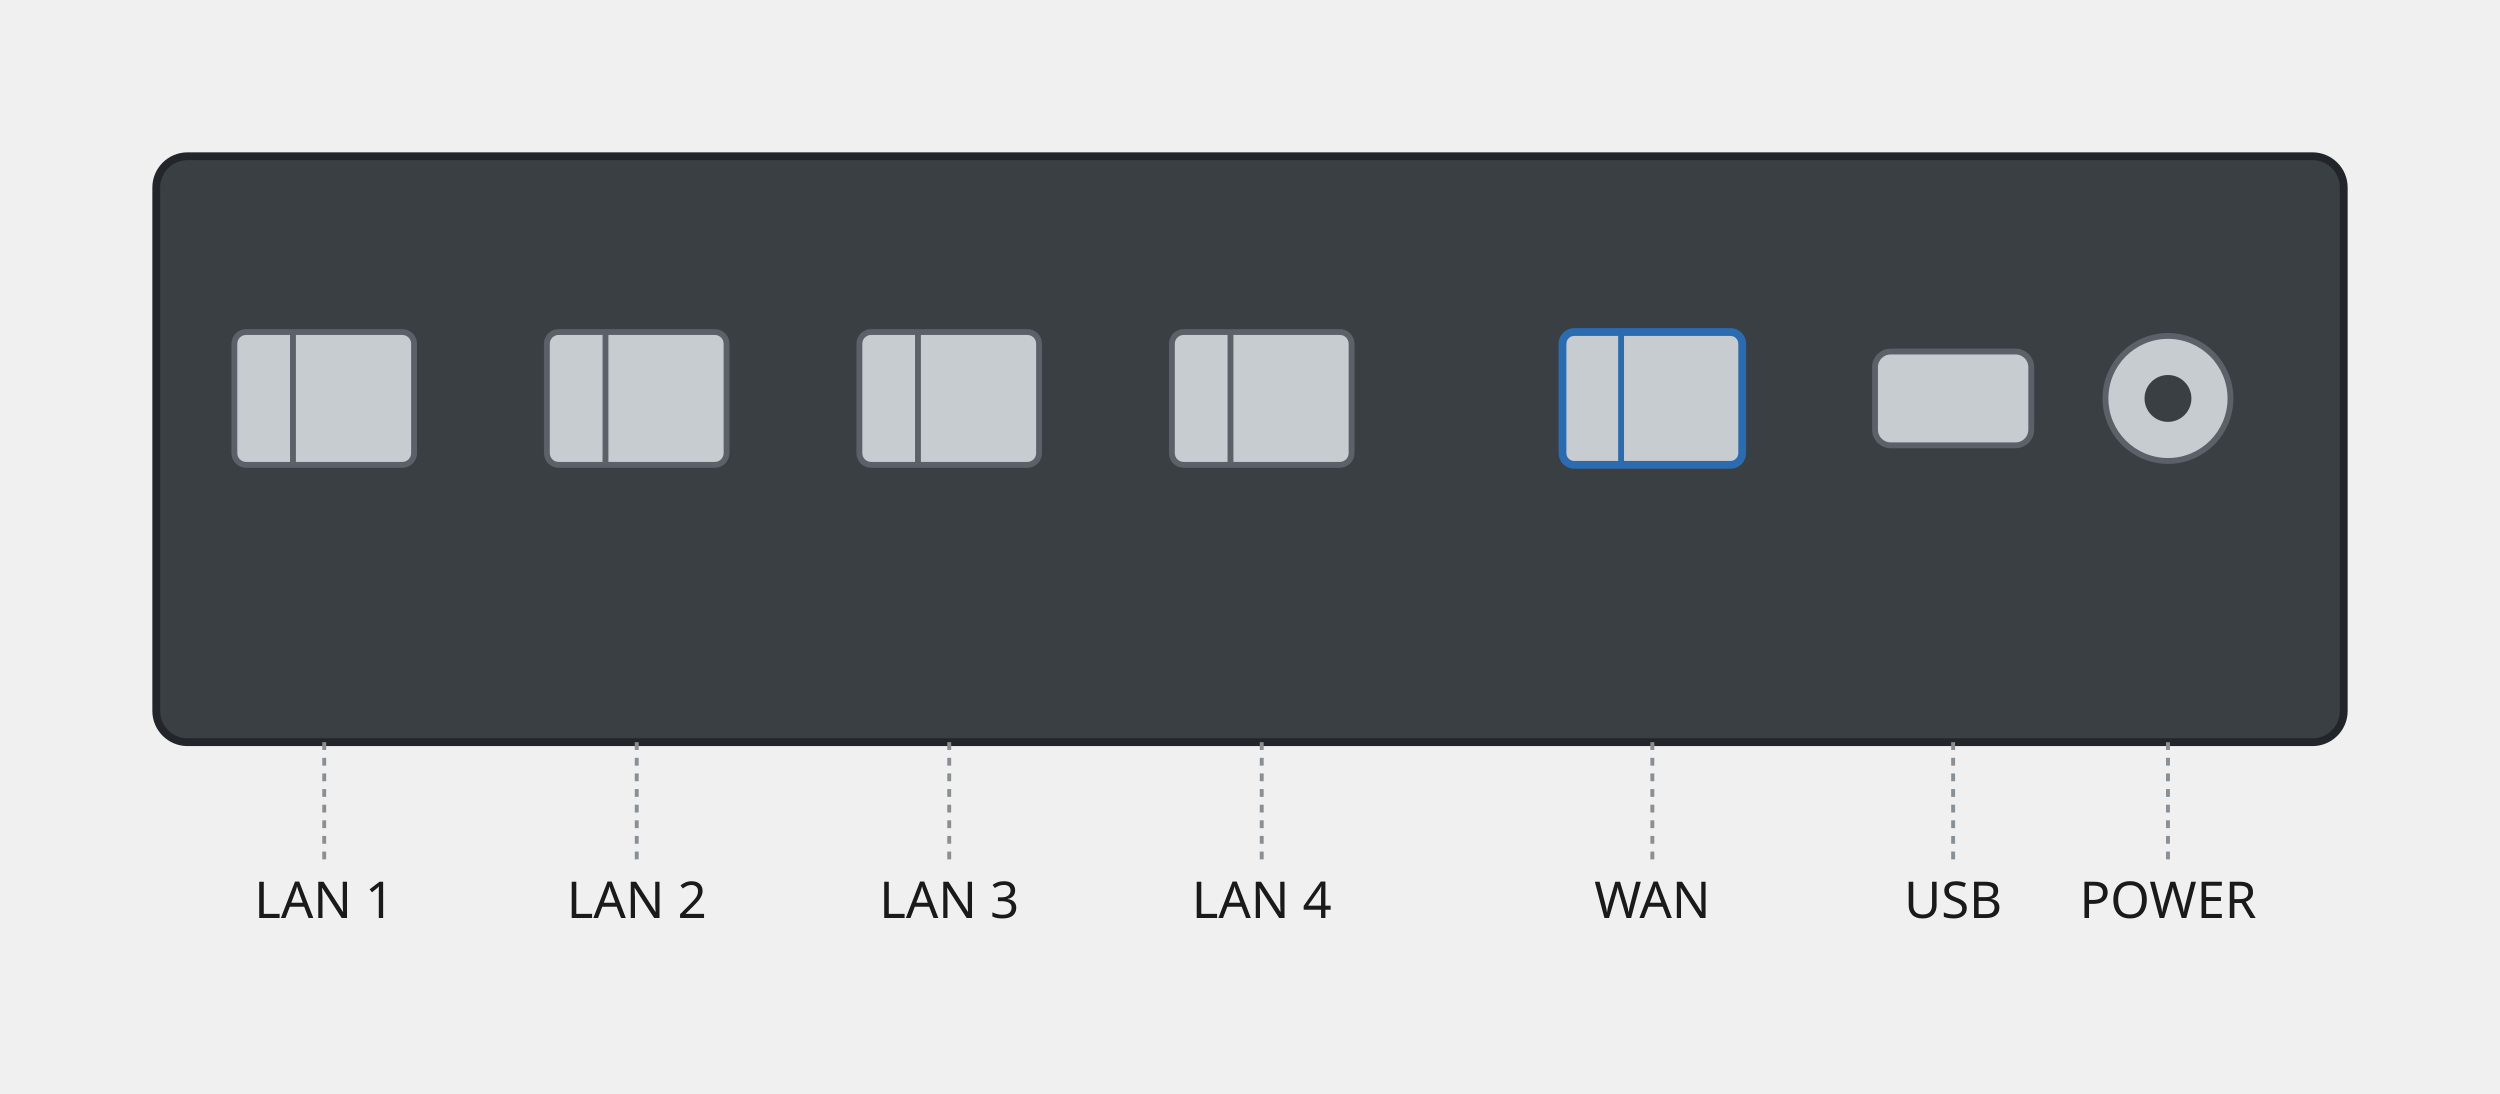
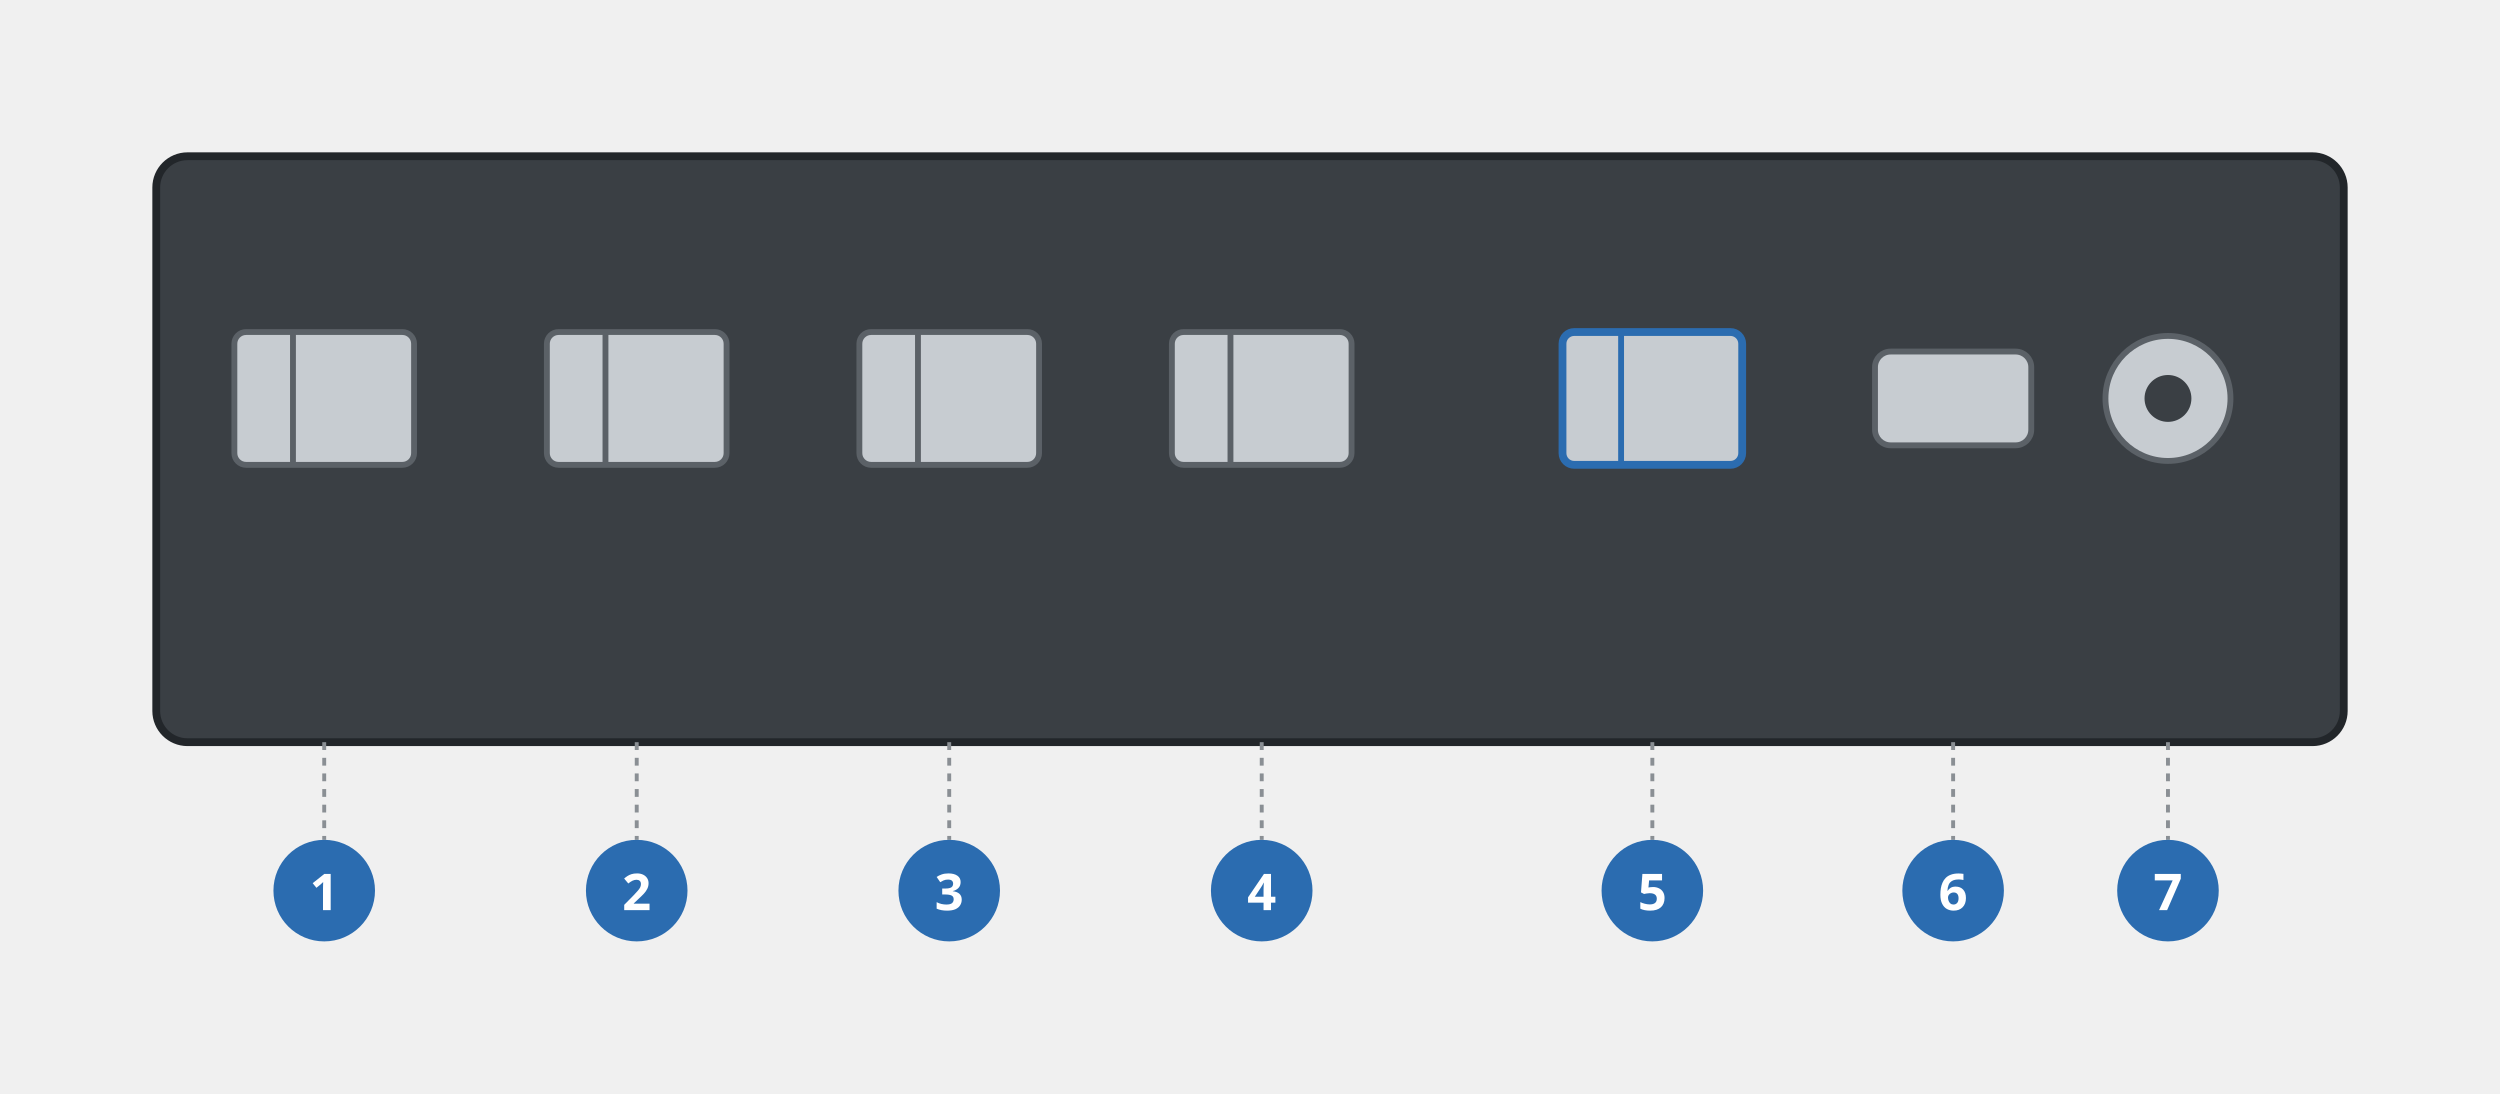
<svg xmlns="http://www.w3.org/2000/svg" viewBox="0 0 640 280" width="640" height="280" role="img" aria-labelledby="example-product-rear-title">
  <rect x="40" y="40" width="560" height="150" rx="8" fill="#3a3f44" />
  <rect x="40" y="40" width="560" height="150" rx="8" fill="none" stroke="#22262a" stroke-width="2" />
  <g fill="#c7ccd1" stroke="#5b6167" stroke-width="1.5">
    <rect x="60" y="85" width="46" height="34" rx="3" />
    <rect x="140" y="85" width="46" height="34" rx="3" />
    <rect x="220" y="85" width="46" height="34" rx="3" />
    <rect x="300" y="85" width="46" height="34" rx="3" />
  </g>
  <g stroke="#5b6167" stroke-width="1.5">
    <line x1="75" y1="85" x2="75" y2="119" />
    <line x1="155" y1="85" x2="155" y2="119" />
    <line x1="235" y1="85" x2="235" y2="119" />
    <line x1="315" y1="85" x2="315" y2="119" />
  </g>
  <rect x="400" y="85" width="46" height="34" rx="3" fill="#c7ccd1" stroke="#2b6cb0" stroke-width="2" />
  <line x1="415" y1="85" x2="415" y2="119" stroke="#2b6cb0" stroke-width="1.5" />
  <rect x="480" y="90" width="40" height="24" rx="4" fill="#c7ccd1" stroke="#5b6167" stroke-width="1.5" />
  <circle cx="555" cy="102" r="16" fill="#c7ccd1" stroke="#5b6167" stroke-width="1.5" />
  <circle cx="555" cy="102" r="6" fill="#3a3f44" />
-   <g font-family="system-ui, sans-serif" font-size="13" fill="#1a1a1a" text-anchor="middle">
-     <text x="83" y="235">LAN 1</text>
-     <text x="163" y="235">LAN 2</text>
-     <text x="243" y="235">LAN 3</text>
-     <text x="323" y="235">LAN 4</text>
-     <text x="423" y="235">WAN</text>
-     <text x="500" y="235">USB</text>
-     <text x="555" y="235">POWER</text>
+   <g stroke="#8a8f94" stroke-width="1" stroke-dasharray="2 2">
+     <line x1="83" y1="190" x2="83" y2="215" />
+     <line x1="163" y1="190" x2="163" y2="215" />
+     <line x1="243" y1="190" x2="243" y2="215" />
+     <line x1="323" y1="190" x2="323" y2="215" />
+     <line x1="423" y1="190" x2="423" y2="215" />
+     <line x1="500" y1="190" x2="500" y2="215" />
+     <line x1="555" y1="190" x2="555" y2="215" />
  </g>
-   <g stroke="#8a8f94" stroke-width="1" stroke-dasharray="2 2">
-     <line x1="83" y1="190" x2="83" y2="222" />
-     <line x1="163" y1="190" x2="163" y2="222" />
-     <line x1="243" y1="190" x2="243" y2="222" />
-     <line x1="323" y1="190" x2="323" y2="222" />
-     <line x1="423" y1="190" x2="423" y2="222" />
-     <line x1="500" y1="190" x2="500" y2="222" />
-     <line x1="555" y1="190" x2="555" y2="222" />
+   <g font-family="system-ui, sans-serif" font-size="13" font-weight="700" fill="#ffffff" text-anchor="middle">
+     <circle cx="83" cy="228" r="13" fill="#2b6cb0" />
+     <text x="83" y="233">1</text>
+     <circle cx="163" cy="228" r="13" fill="#2b6cb0" />
+     <text x="163" y="233">2</text>
+     <circle cx="243" cy="228" r="13" fill="#2b6cb0" />
+     <text x="243" y="233">3</text>
+     <circle cx="323" cy="228" r="13" fill="#2b6cb0" />
+     <text x="323" y="233">4</text>
+     <circle cx="423" cy="228" r="13" fill="#2b6cb0" />
+     <text x="423" y="233">5</text>
+     <circle cx="500" cy="228" r="13" fill="#2b6cb0" />
+     <text x="500" y="233">6</text>
+     <circle cx="555" cy="228" r="13" fill="#2b6cb0" />
+     <text x="555" y="233">7</text>
  </g>
</svg>
